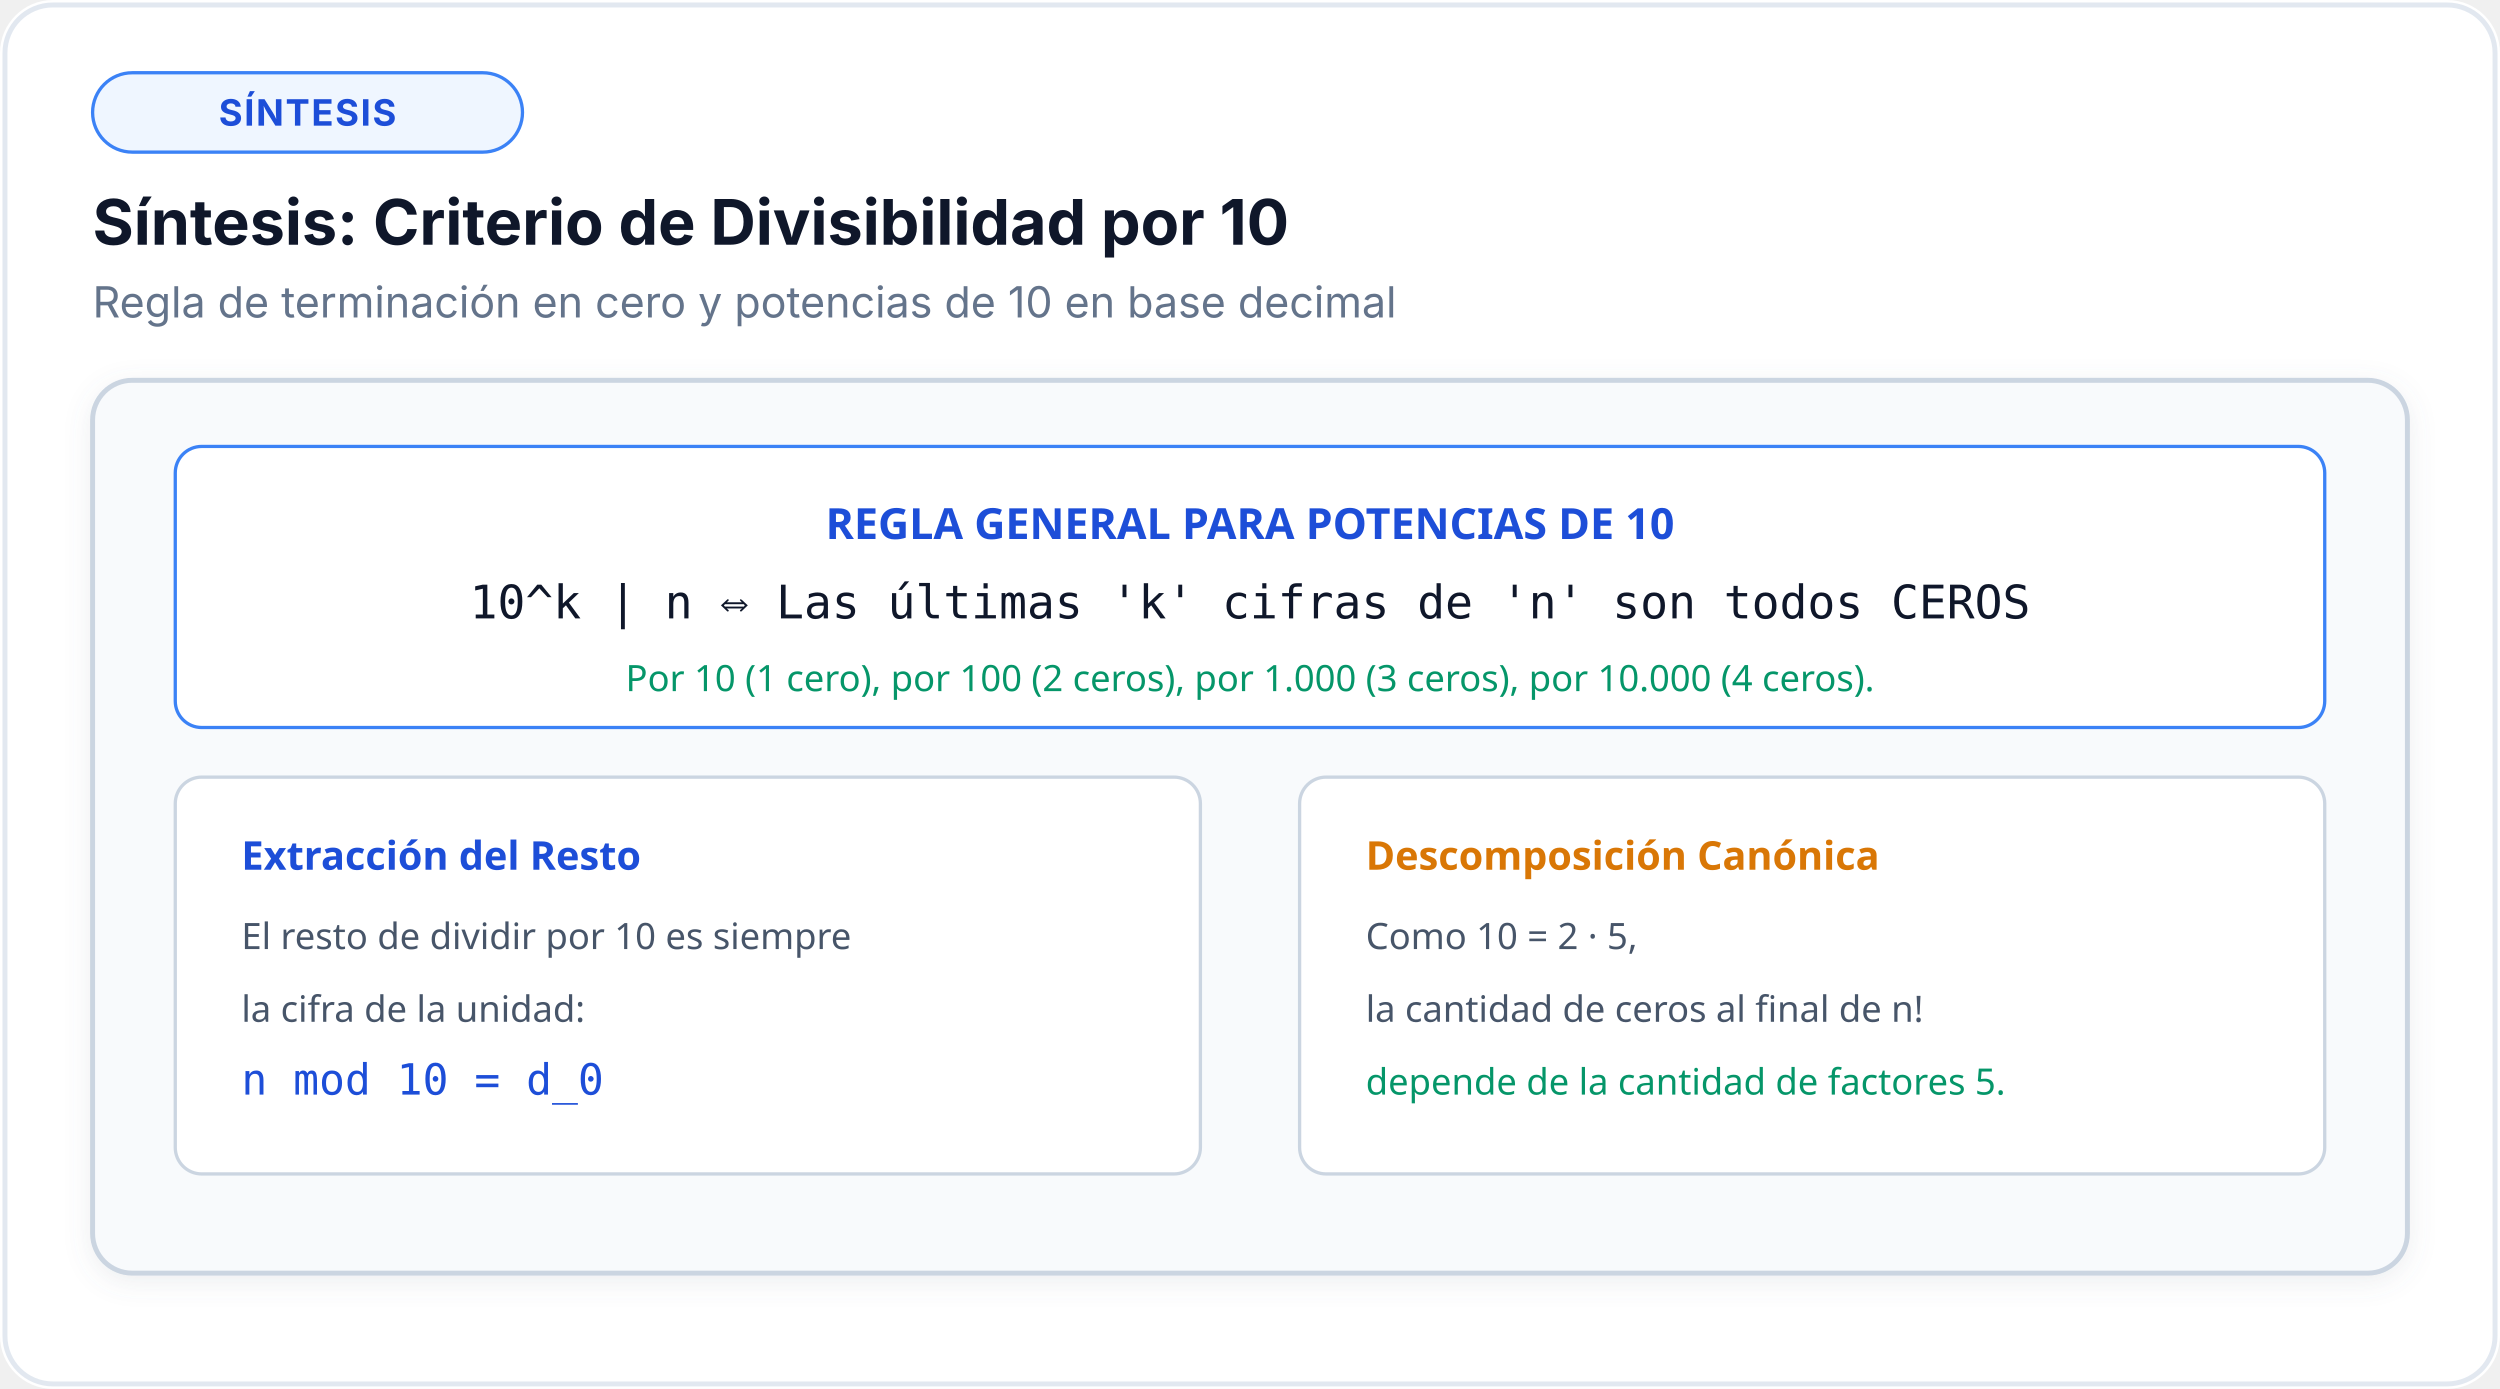
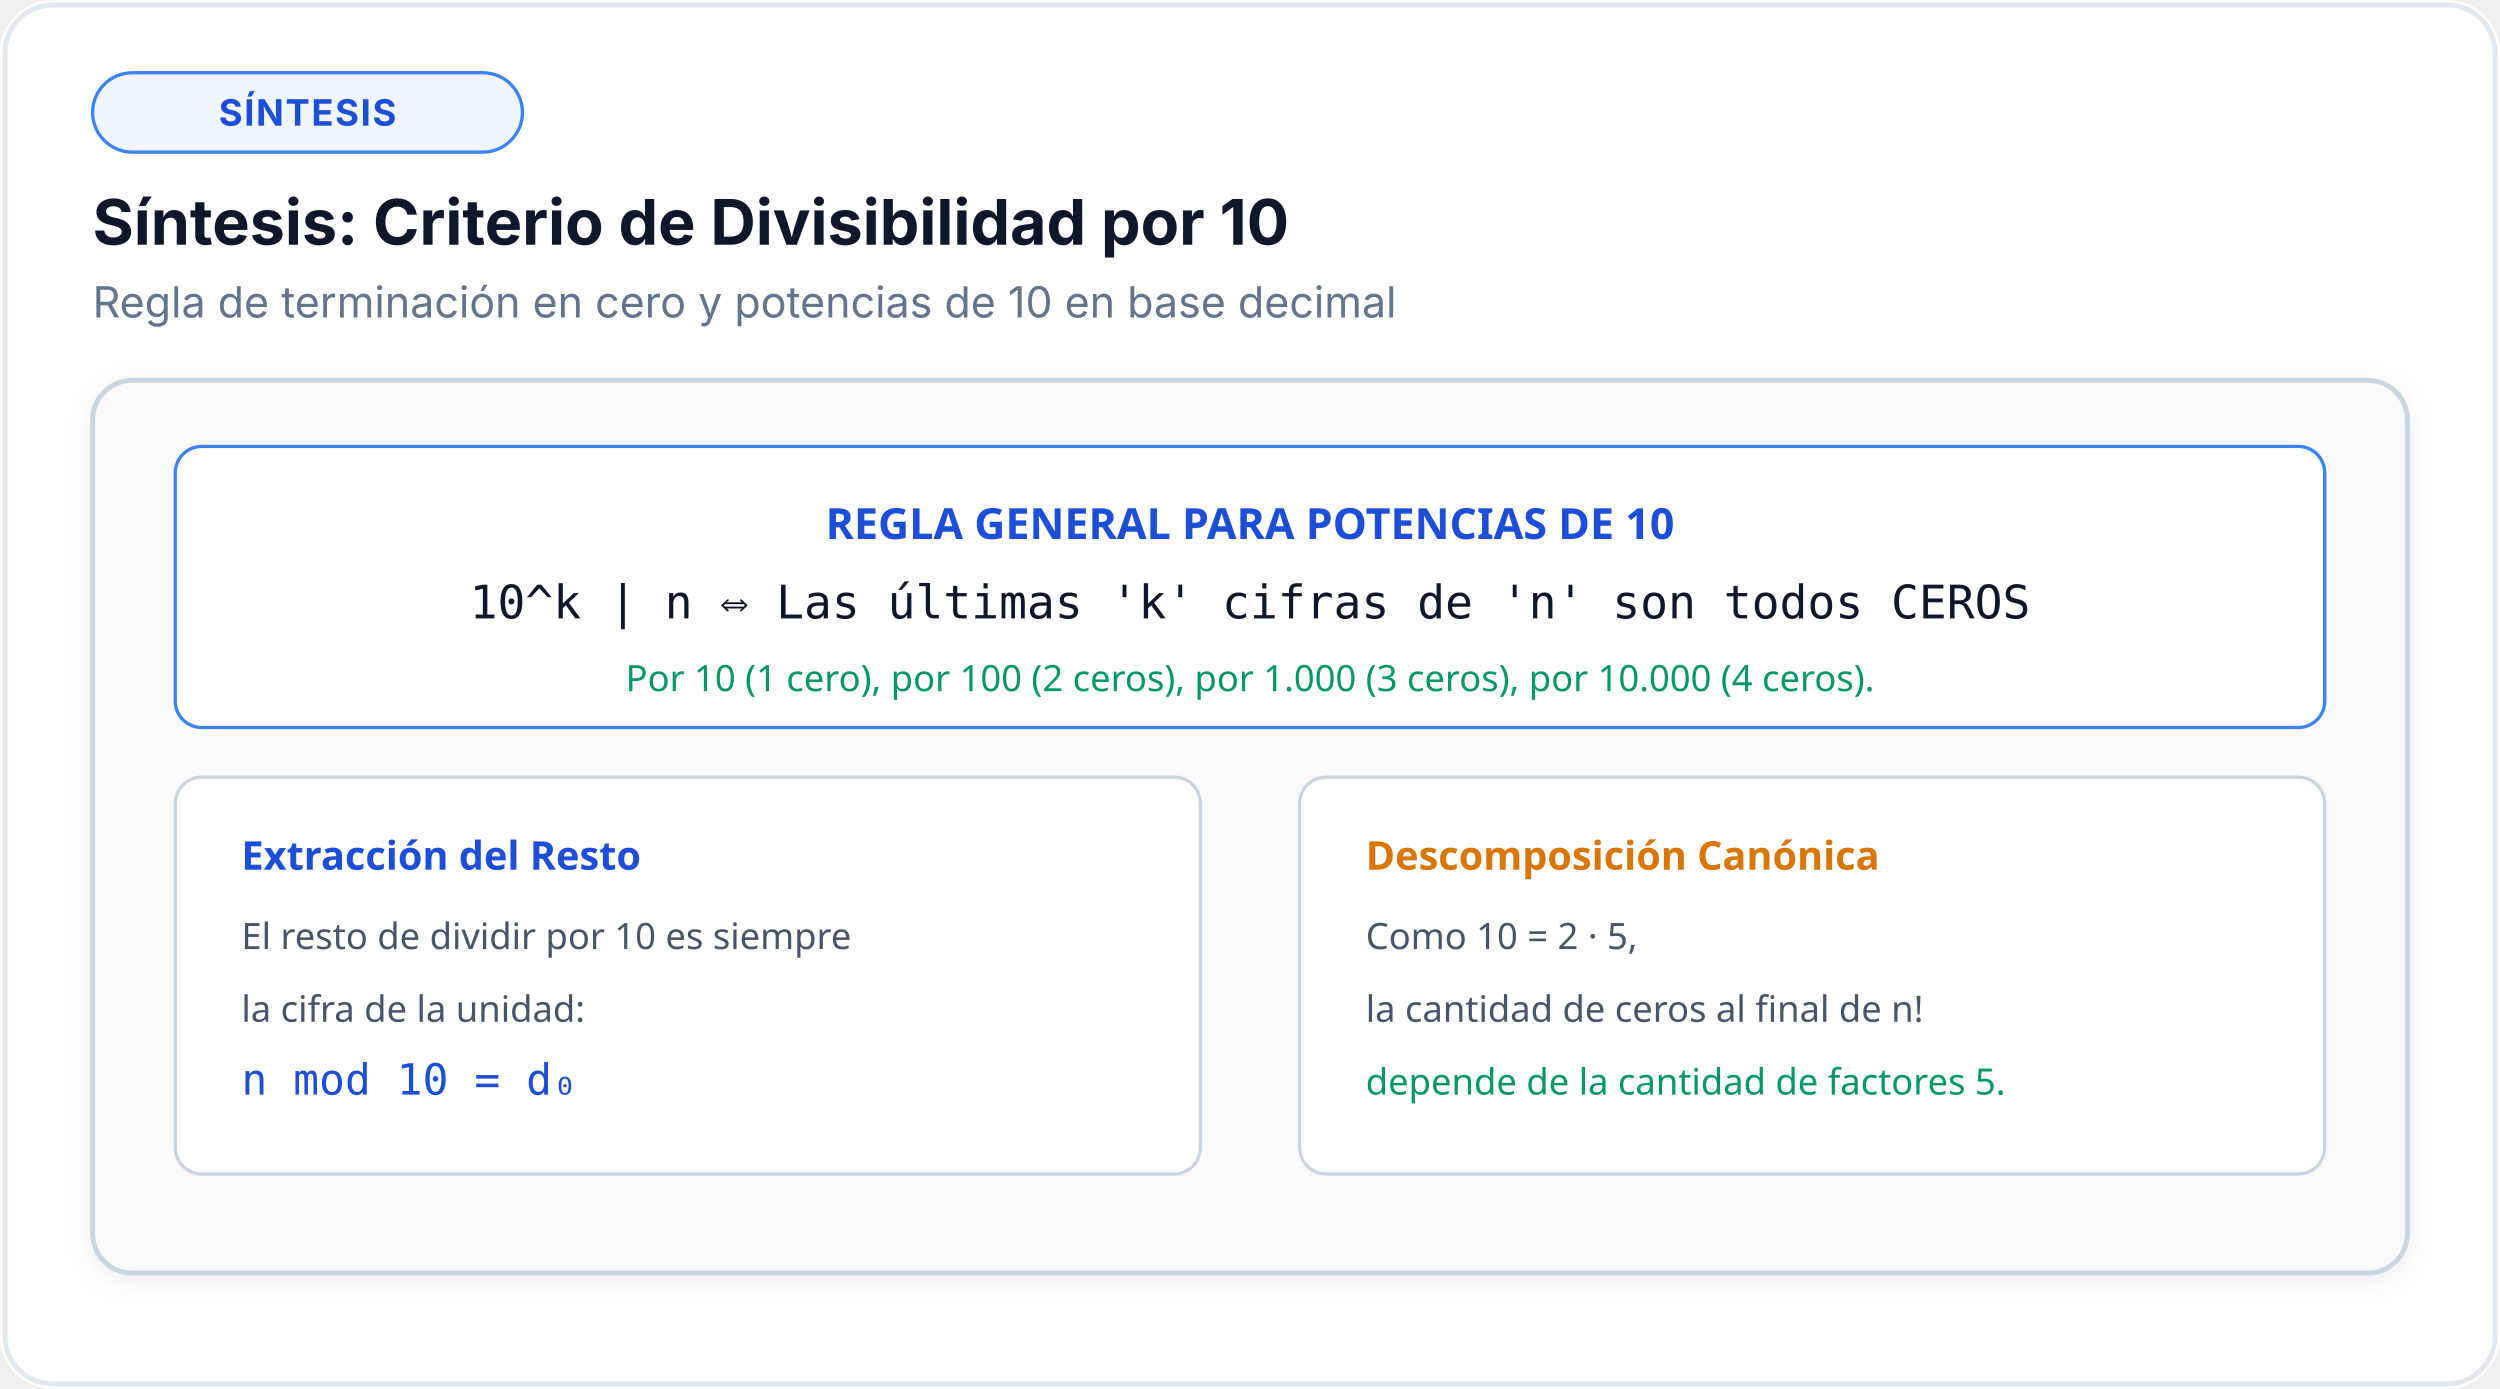
<svg xmlns="http://www.w3.org/2000/svg" viewBox="0 0 756 420" width="100%" height="100%">
  <defs>
    <filter id="shadow" x="-4%" y="-4%" width="108%" height="112%">
      <feDropShadow dx="0" dy="2" stdDeviation="4" flood-color="#64748b" flood-opacity="0.12" />
    </filter>
  </defs>
  <rect width="756" height="420" rx="16" fill="#ffffff" />
  <rect x="1.5" y="1.5" width="753" height="417" rx="14.5" fill="none" stroke="#e2e8f0" stroke-width="1.5" />
  <g transform="translate(28, 22)">
    <rect x="0" y="0" width="130" height="24" rx="12" fill="#eff6ff" stroke="#3b82f6" stroke-width="1" />
    <text x="65" y="16" fill="#1d4ed8" font-family="system-ui, -apple-system, sans-serif" font-size="11" font-weight="700" text-anchor="middle" letter-spacing="0.5">SÍNTESIS</text>
    <text x="0" y="52" fill="#0f172a" font-family="system-ui, -apple-system, sans-serif" font-size="19" font-weight="700">Síntesis: Criterio de Divisibilidad por 10</text>
    <text x="0" y="74" fill="#64748b" font-family="system-ui, -apple-system, sans-serif" font-size="13">Regla de terminación en cero y potencias de 10 en base decimal</text>
  </g>
  <g transform="translate(28, 115)">
    <rect width="700" height="270" rx="12" fill="#f8fafc" stroke="#cbd5e1" stroke-width="1.5" filter="url(#shadow)" />
    <g transform="translate(25, 20)">
      <rect width="650" height="85" rx="8" fill="#ffffff" stroke="#3b82f6" />
      <text x="325" y="28" fill="#1d4ed8" font-family="system-ui, sans-serif" font-size="13" font-weight="700" text-anchor="middle">REGLA GENERAL PARA POTENCIAS DE 10</text>
      <text x="325" y="52" fill="#0f172a" font-family="monospace" font-size="14" text-anchor="middle">10^k | n  ⟺  Las últimas 'k' cifras de 'n' son todos CEROS</text>
      <text x="325" y="74" fill="#059669" font-family="system-ui, sans-serif" font-size="11" text-anchor="middle">Por 10 (1 cero), por 100 (2 ceros), por 1.000 (3 ceros), por 10.000 (4 ceros).</text>
    </g>
    <g transform="translate(25, 120)">
      <rect width="310" height="120" rx="8" fill="#ffffff" stroke="#cbd5e1" />
      <text x="20" y="28" fill="#1d4ed8" font-family="system-ui, sans-serif" font-size="12" font-weight="700">Extracción del Resto</text>
      <text x="20" y="52" fill="#475569" font-family="system-ui, sans-serif" font-size="11">El resto de dividir por 10 es siempre</text>
      <text x="20" y="74" fill="#475569" font-family="system-ui, sans-serif" font-size="11">la cifra de la unidad:</text>
-       <text x="20" y="96" fill="#1d4ed8" font-family="monospace" font-size="13">n mod 10 = d_0</text>
+       <text x="20" y="96" fill="#1d4ed8" font-family="monospace" font-size="13">n mod 10 = d₀</text>
    </g>
    <g transform="translate(365, 120)">
      <rect width="310" height="120" rx="8" fill="#ffffff" stroke="#cbd5e1" />
      <text x="20" y="28" fill="#d97706" font-family="system-ui, sans-serif" font-size="12" font-weight="700">Descomposición Canónica</text>
      <text x="20" y="52" fill="#475569" font-family="system-ui, sans-serif" font-size="11">Como 10 = 2 · 5,</text>
      <text x="20" y="74" fill="#475569" font-family="system-ui, sans-serif" font-size="11">la cantidad de ceros al final de n!</text>
      <text x="20" y="96" fill="#059669" font-family="system-ui, sans-serif" font-size="11">depende de la cantidad de factores 5.</text>
    </g>
  </g>
</svg>
